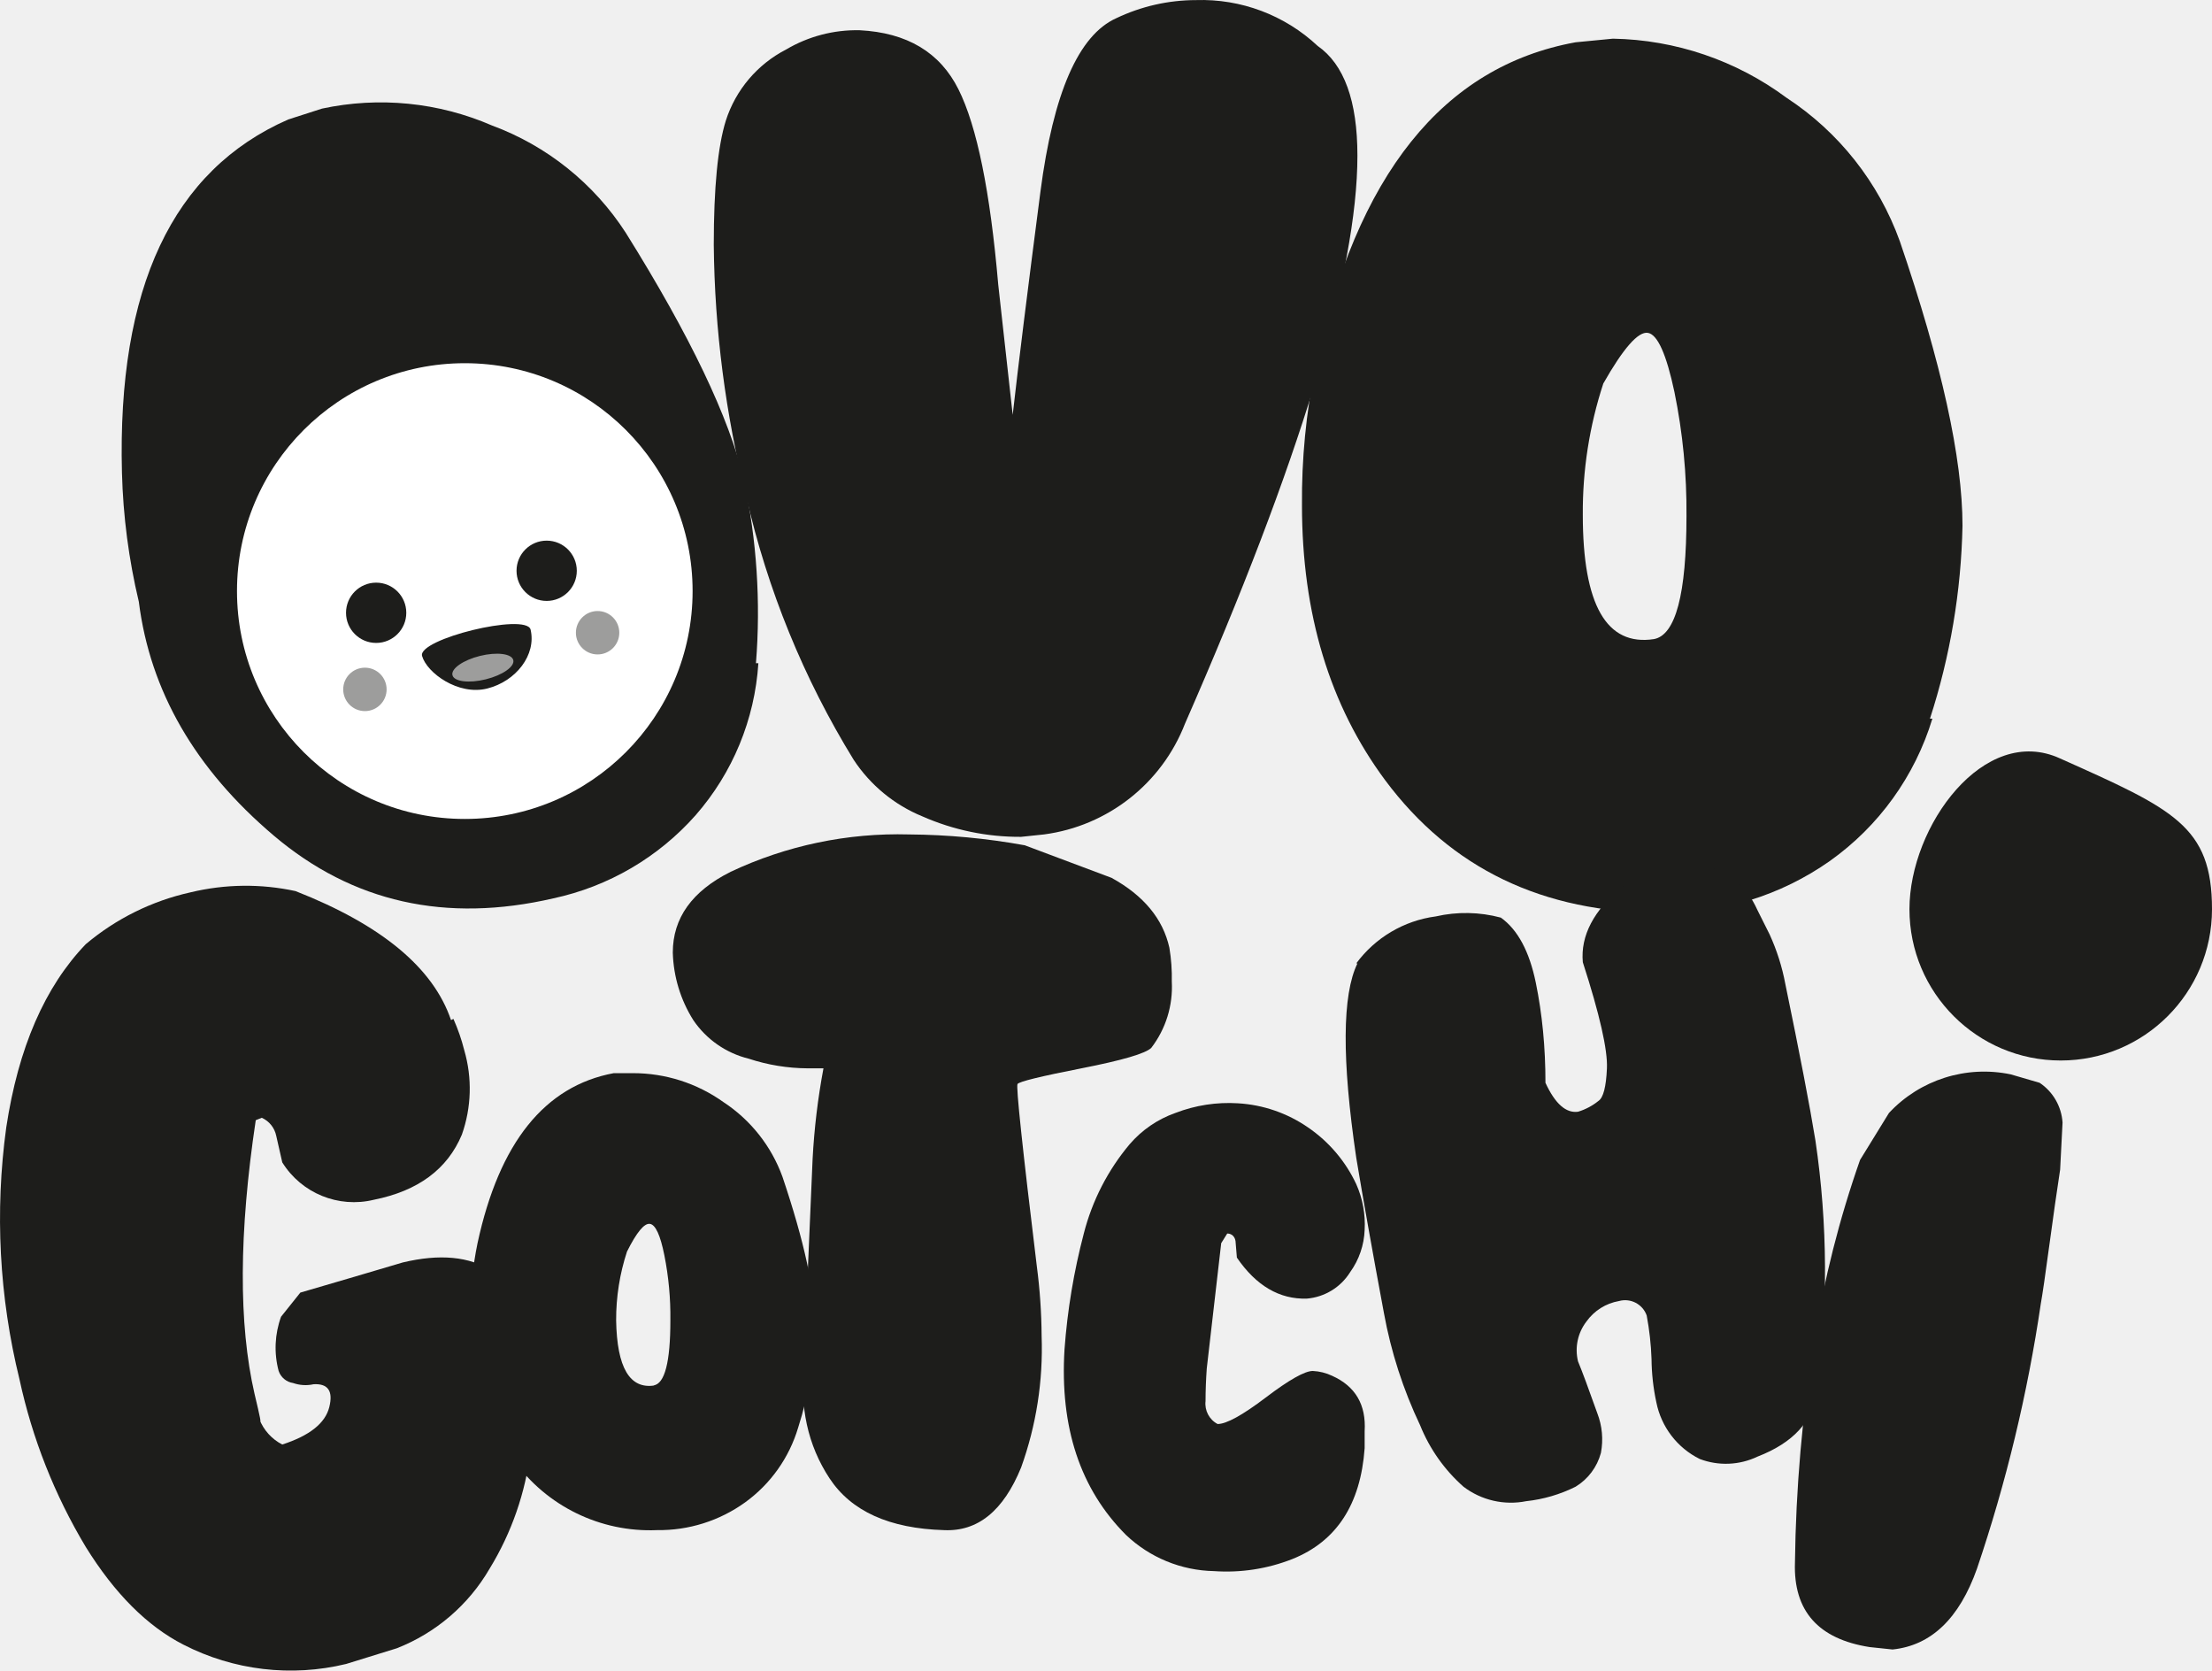
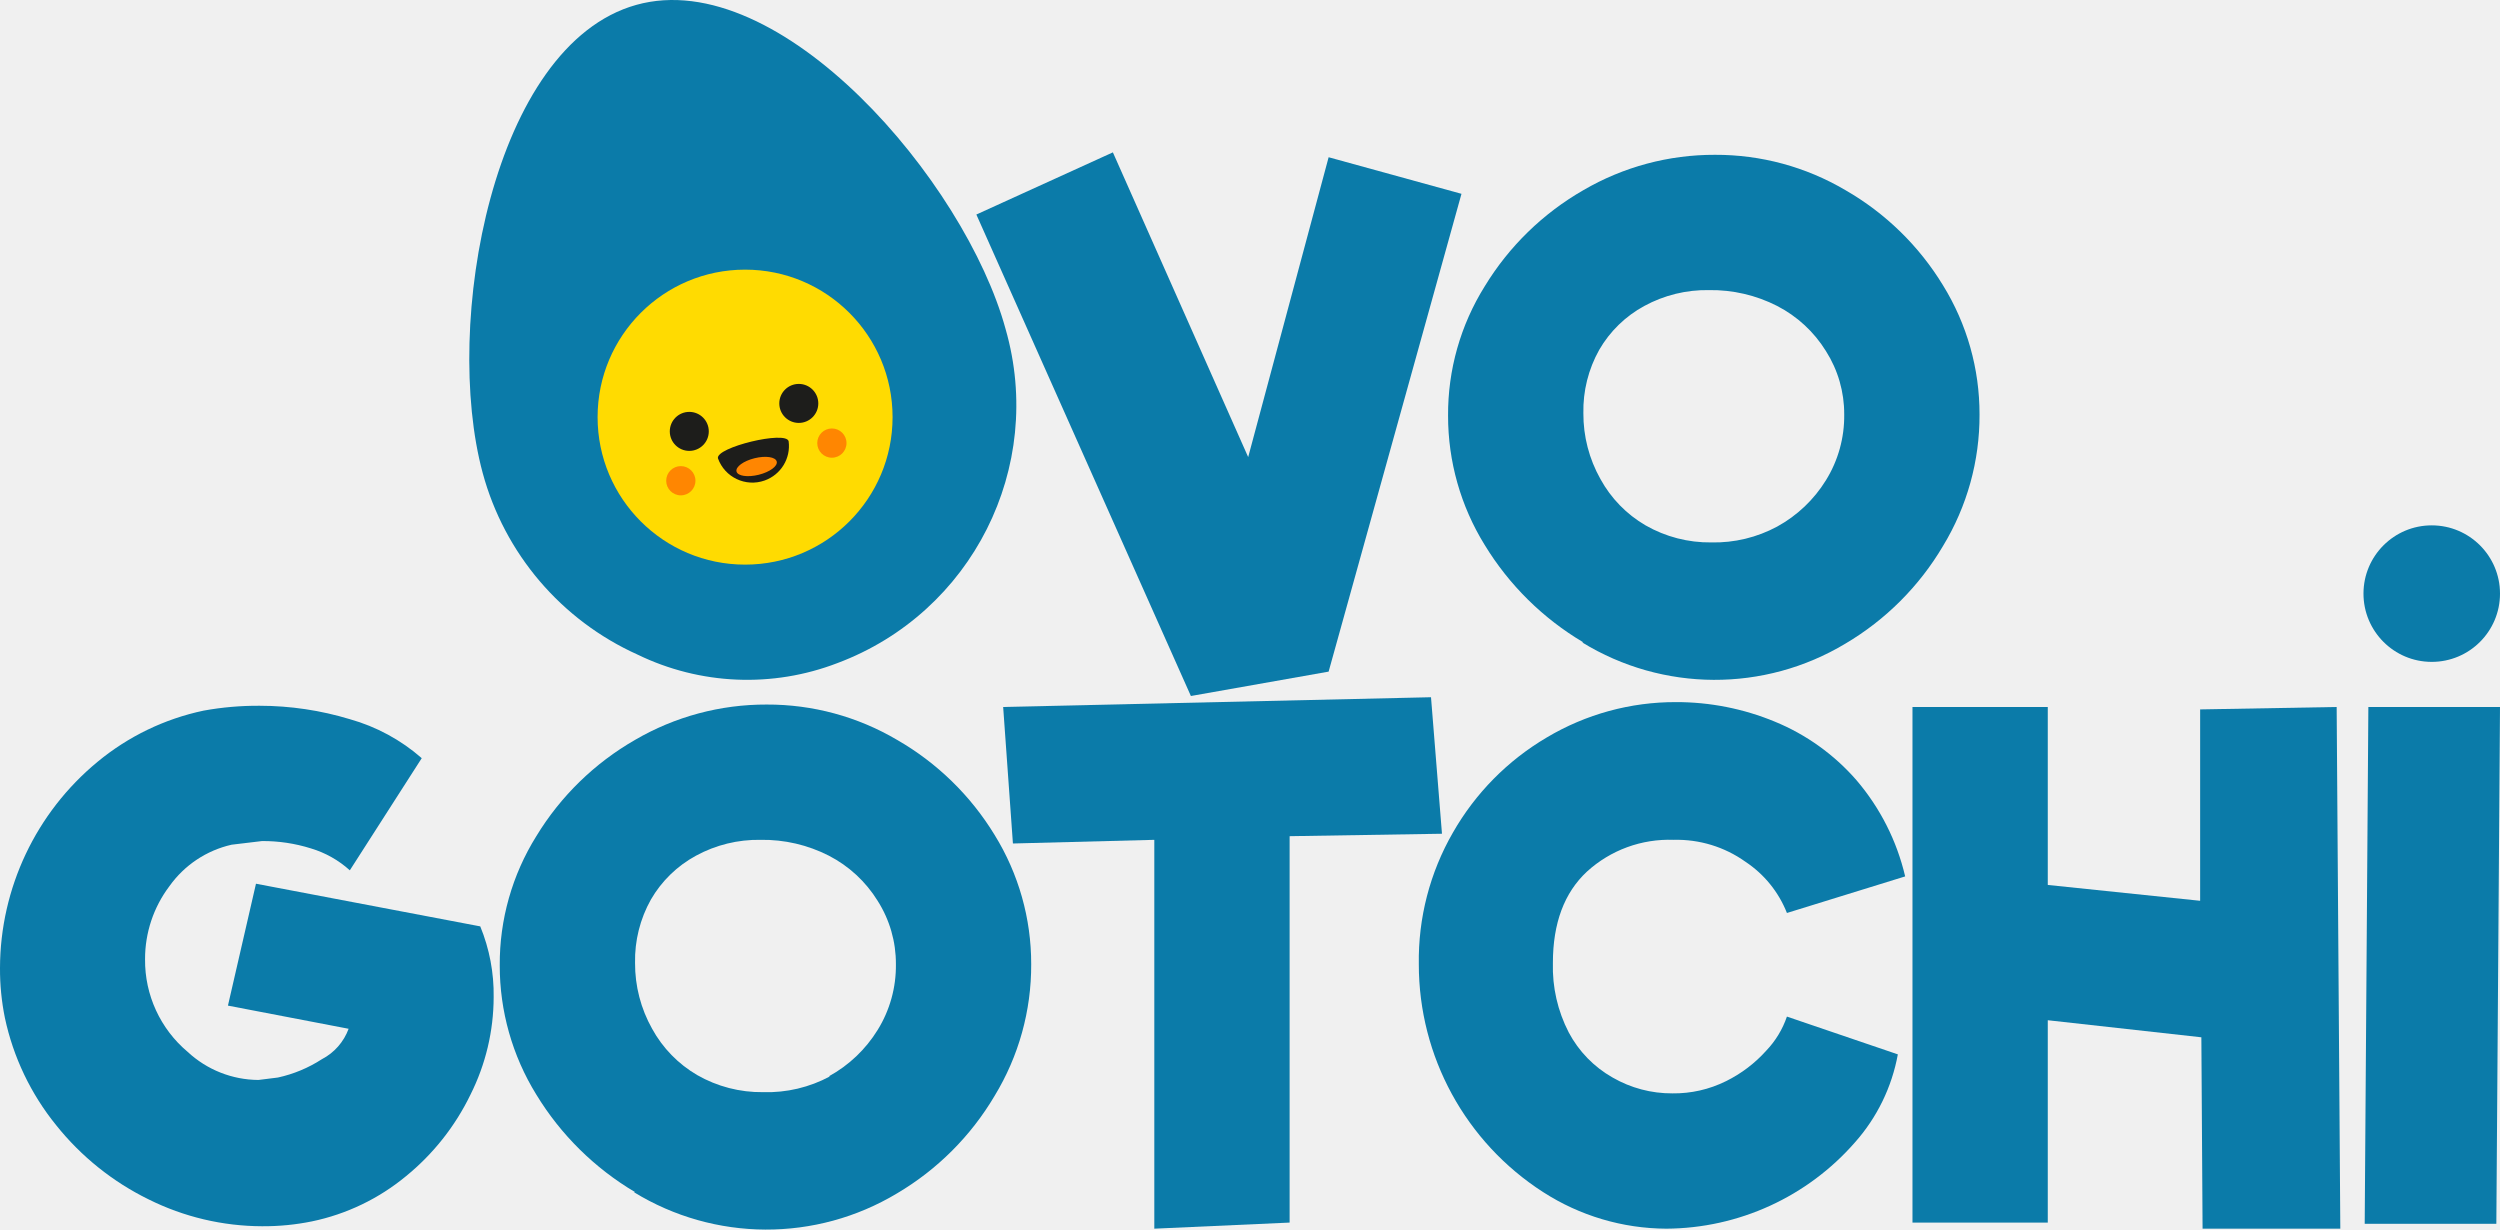
- <svg xmlns="http://www.w3.org/2000/svg" version="1.1" id="Layer_1" x="0px" y="0px" width="306.029px" height="231.055px" viewBox="152.956 280.71 306.029 231.055" enable-background="new 152.956 280.71 306.029 231.055" xml:space="preserve">
-   <path fill="#1D1D1B" d="M257.709,372.439h0.167c-0.499,7.768-3.547,15.153-8.672,21.011c-5.163,5.837-12.059,9.868-19.677,11.507  c-14.897,3.446-27.793,0.556-38.688-8.671c-10.895-9.228-17.121-20.011-18.677-32.351c-1.394-5.851-2.176-11.831-2.334-17.843  c-0.667-25.569,7.004-41.856,23.012-48.86l4.669-1.501c7.889-1.692,16.11-0.876,23.513,2.335c7.613,2.814,14.107,8.022,18.51,14.841  c8.894,14.23,14.341,25.625,16.343,34.185c1.782,8.323,2.344,16.862,1.667,25.347H257.709z" />
-   <path fill="#1D1D1B" d="M335.252,287.06c3.668,2.557,5.502,7.615,5.502,15.175c0,16.12-7.948,42.301-23.846,78.542  c-3.213,8.294-10.693,14.176-19.511,15.342l-3.168,0.333c-4.707,0.031-9.367-0.936-13.674-2.835  c-3.886-1.595-7.199-4.327-9.505-7.837c-6.903-11.224-11.917-23.505-14.842-36.353c-2.875-11.398-4.387-23.098-4.502-34.853  c0-7.893,0.556-13.618,1.667-17.176c1.364-4.256,4.363-7.795,8.338-9.839c3.076-1.82,6.6-2.744,10.173-2.668  c6.559,0.333,11.117,3.057,13.674,8.171c2.557,5.114,4.391,14.119,5.503,27.015l2.001,18.01c0.778-6.893,2.057-17.176,3.835-30.85  s5.281-21.678,10.505-24.013c3.438-1.64,7.197-2.494,11.006-2.501C324.641,280.518,330.699,282.797,335.252,287.06z" />
-   <path fill="#1D1D1B" d="M420.131,380.11h0.167c-2.417,7.947-7.401,14.868-14.175,19.677c-6.824,4.806-15,7.316-23.346,7.171  c-16.342,0-29.072-6.114-38.188-18.344c-7.671-10.339-11.506-23.012-11.506-38.021c-0.054-6.383,0.561-12.755,1.834-19.01  c5.67-26.681,17.676-41.689,36.02-45.024l5.17-0.5c8.66,0.152,17.057,3.01,24.013,8.171c7.241,4.738,12.743,11.704,15.675,19.845  c5.781,16.898,8.672,30.016,8.672,39.354c-0.186,9.066-1.703,18.056-4.503,26.681H420.131z M381.777,369.104L381.777,369.104  c3.001-0.556,4.502-6.226,4.502-17.009c0.049-5.768-0.51-11.525-1.668-17.176c-1.111-5.226-2.334-7.949-3.668-8.171  s-3.391,2.112-6.17,7.004c-1.923,5.866-2.881,12.004-2.836,18.176C371.938,364.379,375.217,370.104,381.777,369.104z" />
-   <path fill="#1D1D1B" d="M215.687,421.633c0.624,1.398,1.126,2.85,1.5,4.336c1.116,3.829,1,7.913-0.333,11.672  c-2.001,4.781-6.059,7.783-12.173,9.006c-4.897,1.193-10.008-0.891-12.673-5.17l-0.834-3.668c-0.225-1.108-0.97-2.04-2.001-2.502  l-0.834,0.334c-2.334,15.563-2.39,28.182-0.167,37.854c0.778,3.225,1.001,4.391,0.667,3.502c0.594,1.515,1.721,2.76,3.169,3.502  c3.779-1.223,5.947-2.946,6.503-5.17c0.556-2.223-0.167-3.279-2.168-3.168c-0.942,0.21-1.924,0.152-2.835-0.167  c-0.926-0.138-1.699-0.78-2.001-1.667c-0.661-2.477-0.544-5.096,0.333-7.504l2.668-3.336l6.837-2.001l7.338-2.168  c5.113-1.223,9.227-0.833,12.34,1.167c2.514,2.557,4.199,5.811,4.836,9.339c1.105,5.097,1.274,10.352,0.5,15.509  c-0.687,5.793-2.621,11.368-5.669,16.342c-2.915,5.014-7.44,8.893-12.84,11.006l-7.004,2.168c-7.581,1.84-15.571,0.893-22.512-2.668  c-5.002-2.557-9.505-7.06-13.507-13.508c-4.309-7.17-7.407-15.002-9.172-23.179c-2.808-11.397-3.431-23.224-1.834-34.853  c1.667-11.006,5.336-19.455,11.006-25.348c4.185-3.527,9.163-5.988,14.508-7.17c4.762-1.147,9.721-1.205,14.508-0.167  c11.896,4.669,19.066,10.617,21.512,17.843L215.687,421.633z" />
-   <path fill="#1D1D1B" d="M263.379,478.164L263.379,478.164c-1.238,4.16-3.818,7.796-7.337,10.338  c-3.542,2.551-7.809,3.896-12.173,3.836c-7.824,0.335-15.288-3.303-19.844-9.672c-4.136-5.834-6.245-12.863-6.003-20.012  c-0.015-3.36,0.32-6.713,1.001-10.005c3.001-13.896,9.283-21.733,18.844-23.513h2.668c4.484-0.002,8.856,1.396,12.507,4.002  c3.77,2.473,6.637,6.1,8.171,10.34c3.002,8.893,4.502,15.785,4.502,20.678C265.622,468.914,264.835,473.633,263.379,478.164z   M243.368,472.326L243.368,472.326c1.556-0.222,2.334-3.223,2.334-9.004c0.037-3.023-0.243-6.041-0.834-9.006  c-0.556-2.779-1.223-4.225-2.001-4.335c-0.778-0.111-1.834,1.167-3.168,3.835c-1.005,3.068-1.512,6.277-1.501,9.506  c0.111,6.559,1.89,9.561,5.336,9.004H243.368z" />
-   <path fill="#1D1D1B" d="M314.74,411.794L314.74,411.794c0.257,1.542,0.369,3.106,0.334,4.669c0.179,3.298-0.826,6.551-2.836,9.172  c-0.777,0.778-4.002,1.723-9.671,2.835c-5.67,1.112-8.616,1.835-8.838,2.167c-0.222,0.334,0.667,8.728,2.668,25.182  c0.423,3.207,0.646,6.437,0.667,9.672c0.223,6.184-0.739,12.354-2.834,18.176c-2.446,6.004-6.003,8.895-10.672,8.672  c-7.56-0.223-12.841-2.613-15.842-7.171c-3.002-4.558-4.169-9.894-3.502-16.009c0.667-6.114,0.833-10.339,0.5-12.674l0.667-15.508  c0.223-4.197,0.725-8.376,1.501-12.507h-2.168c-2.777-0.015-5.534-0.464-8.171-1.334c-3.13-0.768-5.863-2.669-7.671-5.337  c-1.764-2.803-2.742-6.027-2.835-9.338c0-4.78,2.668-8.505,8.004-11.173c7.708-3.634,16.162-5.404,24.681-5.169  c5.369,0.038,10.726,0.54,16.009,1.5l12.007,4.503C311.183,404.568,313.851,407.791,314.74,411.794z" />
-   <path fill="#1D1D1B" d="M341.755,478.664L341.755,478.664v1.167c0,0.556,0,0.944,0,1.167c-0.556,7.782-3.892,12.896-10.005,15.342  c-3.444,1.356-7.147,1.926-10.84,1.668c-4.54-0.089-8.883-1.873-12.174-5.003c-6.336-6.337-9.171-14.897-8.504-25.681  c0.396-5.407,1.289-10.766,2.668-16.009c1.159-4.537,3.325-8.755,6.337-12.341c1.695-1.976,3.88-3.471,6.337-4.335  c2.76-1.065,5.719-1.521,8.671-1.334c3.468,0.207,6.813,1.36,9.672,3.335c2.886,1.969,5.188,4.676,6.671,7.838  c0.889,1.988,1.288,4.162,1.167,6.336c-0.078,2.101-0.774,4.131-2.001,5.837c-1.309,2.103-3.535,3.464-6.004,3.669  c-3.779,0.111-7.004-1.779-9.672-5.67c0-0.111-0.055-0.778-0.166-2.001c0-0.834-0.5-1.334-1.168-1.334l-0.834,1.334l-2,17.343  c-0.111,1.557-0.168,3.057-0.168,4.502c-0.15,1.3,0.512,2.559,1.668,3.169c1.223,0,3.447-1.224,6.67-3.669  c3.225-2.445,5.393-3.668,6.504-3.668c0.925,0.043,1.832,0.27,2.668,0.666C340.477,472.438,341.977,474.995,341.755,478.664z" />
-   <path fill="#1D1D1B" d="M340.754,413.962h-0.166c2.633-3.573,6.605-5.921,11.006-6.504c2.971-0.68,6.062-0.622,9.005,0.167  c2.335,1.668,3.946,4.669,4.836,9.005c0.89,4.335,1.334,8.949,1.334,13.841c1.334,2.891,2.835,4.225,4.503,4.002  c1.033-0.312,1.995-0.822,2.834-1.5c0.668-0.445,1.057-1.946,1.168-4.503c0.111-2.558-1.001-7.448-3.336-14.675  c-0.333-3.668,1.502-7.17,5.504-10.506c1.915-1.041,4.007-1.721,6.17-2.001c1.639-0.403,3.315-0.628,5.002-0.667  c3.336,0.334,5.837,2.334,7.504,6.004l1.668,3.334c0.998,2.184,1.727,4.479,2.168,6.838c2.001,9.672,3.391,16.898,4.169,21.678  c1.706,11.551,1.763,23.286,0.167,34.853c-0.557,4.003-3.279,6.948-8.172,8.839c-2.51,1.201-5.402,1.321-8.004,0.333  c-3.109-1.538-5.328-4.435-6.003-7.837c-0.427-1.974-0.649-3.985-0.667-6.004c-0.072-2.016-0.295-4.021-0.668-6.004  c-0.553-1.571-2.229-2.445-3.835-2c-1.815,0.315-3.433,1.334-4.503,2.834c-1.203,1.562-1.632,3.587-1.166,5.504  c0.555,1.334,1.445,3.724,2.668,7.17c0.68,1.751,0.854,3.658,0.5,5.503c-0.523,1.949-1.777,3.622-3.502,4.669  c-2.143,1.068-4.457,1.745-6.837,2.002c-3.044,0.604-6.2-0.124-8.671-2.002c-2.635-2.33-4.689-5.242-6.004-8.504  c-2.342-4.928-4.024-10.142-5.003-15.509c-1.556-8.338-2.835-15.509-3.835-21.512C338.586,427.246,338.643,418.297,340.754,413.962z  " />
-   <path fill="#1D1D1B" d="M437.974,442.477c-0.444,2.891-0.944,6.393-1.501,10.506c-0.556,4.113-0.944,6.782-1.167,8.005  c-1.833,12.47-4.792,24.749-8.838,36.687c-2.446,6.893-6.337,10.617-11.673,11.173l-3.169-0.333  c-7.114-1.112-10.562-5.004-10.339-11.674c0.125-10.279,1.016-20.536,2.668-30.684c1.358-8.51,3.479-16.882,6.337-25.014  l4.003-6.503c4.295-4.6,10.682-6.622,16.842-5.337l4.002,1.168c1.855,1.241,3.027,3.275,3.169,5.503L437.974,442.477z" />
-   <path fill="#1D1D1B" d="M458.985,406.457c0,11.559-9.37,20.929-20.929,20.929c-11.558,0-20.928-9.37-20.928-20.929l0,0  c0-11.506,10.34-25.68,20.845-20.844C453.648,392.617,458.985,394.951,458.985,406.457z" />
-   <circle fill="#FFFFFF" cx="217.26" cy="362.461" r="31.517" />
-   <circle fill="#1D1D1B" cx="204.997" cy="365.464" r="4.169" />
-   <circle fill="#1D1D1B" cx="228.587" cy="359.653" r="4.169" />
-   <circle fill="#9D9D9C" cx="203.441" cy="376.058" r="3.002" />
-   <circle fill="#9D9D9C" cx="235.634" cy="368.222" r="3.002" />
-   <path fill="#1D1D1B" d="M226.358,367.77c-0.667-2.334-15.675,1.334-15.008,3.669c0.667,2.335,5.003,5.503,9.005,4.502  S227.192,371.271,226.358,367.77z" />
-   <ellipse transform="matrix(-0.2404 -0.9707 0.9707 -0.2404 -89.5352 676.0416)" fill="#9D9D9C" cx="219.75" cy="373.054" rx="1.668" ry="4.335" />
+ <svg xmlns="http://www.w3.org/2000/svg" version="1.1" id="Layer_1" x="0px" y="0px" width="306px" height="150.5px" viewBox="153 320.859 306 150.5" enable-background="new 153 320.859 306 150.5" xml:space="preserve">
+   <path fill="#0B7BA9" d="M331.885,344.582l-16.262,58.484l-16.859,2.984l-26.258-58.933l16.71-7.609l16.561,37.299l9.847-36.702  L331.885,344.582z" />
+   <path fill="#0B7BA9" d="M346.805,399.486c-4.945-2.929-9.096-7.027-12.085-11.936c-2.936-4.752-4.485-10.229-4.476-15.815  c-0.034-5.589,1.518-11.072,4.476-15.814c2.969-4.886,7.126-8.94,12.085-11.786c4.89-2.852,10.452-4.346,16.113-4.327  c5.613-0.021,11.129,1.474,15.964,4.327c4.894,2.813,8.999,6.816,11.936,11.637c2.936,4.752,4.486,10.229,4.476,15.815  c0.026,5.681-1.523,11.259-4.476,16.113c-2.907,4.922-7.014,9.028-11.936,11.936c-9.928,5.97-22.354,5.912-32.227-0.148H346.805z   M370.526,385.312c2.447-1.341,4.503-3.295,5.968-5.669c1.499-2.417,2.275-5.212,2.238-8.057c0.014-2.748-0.764-5.44-2.238-7.758  c-1.451-2.347-3.515-4.255-5.968-5.52c-2.584-1.32-5.453-1.986-8.354-1.94c-2.759-0.048-5.483,0.621-7.907,1.94  c-2.301,1.247-4.211,3.105-5.521,5.371c-1.326,2.367-1.996,5.046-1.939,7.759c-0.015,2.821,0.705,5.598,2.089,8.056  c1.29,2.357,3.198,4.317,5.521,5.669c2.45,1.403,5.232,2.125,8.056,2.089C365.278,387.312,368.054,386.644,370.526,385.312  L370.526,385.312z" />
+   <path fill="#0B7BA9" d="M213.424,442.902c-0.006,4.145-0.977,8.23-2.835,11.936c-1.873,3.87-4.572,7.282-7.907,9.996  c-3.324,2.745-7.267,4.64-11.488,5.52c-2.013,0.411-4.063,0.611-6.117,0.597c-4.816-0.013-9.564-1.136-13.875-3.282  c-4.407-2.156-8.28-5.265-11.339-9.101c-3.095-3.821-5.242-8.32-6.266-13.129c-0.408-2.014-0.608-4.063-0.597-6.117  c0.031-9.762,4.405-19.002,11.936-25.214c3.756-3.108,8.21-5.259,12.979-6.267c2.265-0.413,4.562-0.612,6.863-0.597  c3.741,0.004,7.461,0.557,11.041,1.642c3.253,0.915,6.261,2.546,8.802,4.773l-8.802,13.727c-1.371-1.24-3.002-2.158-4.774-2.686  c-1.931-0.605-3.944-0.908-5.968-0.896l-3.73,0.447c-3.073,0.699-5.781,2.505-7.608,5.073c-1.947,2.577-2.995,5.722-2.984,8.951  c-0.041,4.37,1.874,8.53,5.222,11.339c2.354,2.188,5.441,3.412,8.653,3.432l2.388-0.298c1.91-0.417,3.729-1.176,5.371-2.238  c1.521-0.79,2.692-2.12,3.282-3.729l-14.771-2.835l3.432-14.92l27.452,5.222C212.909,436.992,213.468,439.937,213.424,442.902z" />
+   <path fill="#0B7BA9" d="M230.73,466.773c-4.945-2.928-9.096-7.027-12.085-11.936c-2.936-4.752-4.485-10.229-4.476-15.815  c-0.034-5.589,1.518-11.072,4.476-15.814c2.969-4.886,7.126-8.94,12.085-11.786c4.89-2.852,10.453-4.346,16.113-4.327  c5.614-0.021,11.129,1.474,15.964,4.327c4.894,2.813,8.999,6.816,11.936,11.637c2.936,4.752,4.486,10.229,4.476,15.815  c0.026,5.681-1.523,11.259-4.476,16.112c-2.907,4.923-7.014,9.028-11.936,11.936c-9.928,5.97-22.354,5.912-32.227-0.148H230.73z   M254.453,452.6c2.447-1.341,4.503-3.295,5.968-5.67c1.499-2.417,2.275-5.212,2.238-8.056c0.014-2.748-0.763-5.44-2.238-7.759  c-1.452-2.347-3.515-4.255-5.968-5.521c-2.584-1.319-5.454-1.985-8.355-1.939c-2.759-0.048-5.483,0.621-7.907,1.939  c-2.301,1.247-4.211,3.105-5.521,5.371c-1.326,2.367-1.996,5.046-1.939,7.759c-0.014,2.821,0.706,5.598,2.089,8.057  c1.29,2.356,3.199,4.316,5.521,5.669c2.451,1.403,5.232,2.124,8.057,2.089c2.858,0.086,5.688-0.583,8.205-1.939H254.453z" />
+   <path fill="#0B7BA9" d="M310.849,423.208v47.295l-16.561,0.746v-47.594l-17.307,0.448l-1.194-16.71l52.368-1.193l1.343,16.709  L310.849,423.208z" />
+   <path fill="#0B7BA9" d="M341.881,466.773c-9.494-6.101-15.229-16.615-15.218-27.899c-0.086-5.649,1.357-11.218,4.178-16.113  c2.749-4.815,6.709-8.827,11.488-11.638c4.782-2.848,10.248-4.343,15.814-4.326c4.146-0.008,8.253,0.803,12.085,2.387  c3.844,1.577,7.267,4.029,9.996,7.161c2.904,3.395,4.951,7.437,5.968,11.787l-14.472,4.476c-1.01-2.559-2.78-4.746-5.073-6.267  c-2.563-1.829-5.654-2.771-8.802-2.686c-3.903-0.143-7.706,1.25-10.594,3.88c-2.784,2.586-4.177,6.315-4.177,11.189  c-0.084,2.953,0.583,5.879,1.939,8.504c1.227,2.315,3.09,4.23,5.371,5.521c2.222,1.283,4.744,1.952,7.311,1.939  c2.275,0.031,4.525-0.48,6.564-1.492c1.864-0.917,3.535-2.184,4.923-3.729c1.14-1.192,2.005-2.617,2.537-4.178l13.576,4.625  c-0.728,3.99-2.533,7.705-5.222,10.742c-5.829,6.688-14.253,10.548-23.125,10.593C351.604,471.224,346.375,469.671,341.881,466.773z  " />
+   <path fill="#0B7BA9" d="M276.086,361.143c-4.923-18.053-27.601-44.609-45.206-39.686c-17.605,4.923-23.722,39.089-18.799,57.291  c2.67,9.872,9.623,18.029,18.948,22.229c7.659,3.724,16.52,4.102,24.468,1.045C271.975,395.854,280.939,378.054,276.086,361.143z" />
+   <path fill="#0B7BA9" d="M422.447,447.825l-18.799-2.089v24.767h-16.561v-63.109h16.561v21.782l18.649,1.939v-23.424l16.71-0.298  l0.447,63.855h-16.859L422.447,447.825z" />
+   <path fill="#0B7BA9" d="M442.887,407.394H459l-0.448,63.259h-16.112L442.887,407.394z" />
+   <circle fill="#FFDB01" cx="244.198" cy="371.916" r="18.053" />
+   <circle fill="#1D1D1B" cx="237.369" cy="373.661" r="2.387" />
+   <circle fill="#1D1D1B" cx="250.773" cy="370.237" r="2.387" />
+   <circle fill="#FF8601" cx="236.333" cy="379.701" r="1.79" />
+   <circle fill="#FF8601" cx="254.822" cy="375.093" r="1.79" />
+   <path fill="#1D1D1B" d="M249.529,374.869c-0.298-1.343-8.952,0.746-8.653,2.089c0.83,2.329,3.391,3.543,5.719,2.713  C248.583,378.962,249.806,376.961,249.529,374.869z" />
+   <ellipse transform="matrix(-0.2401 -0.9707 0.9707 -0.2401 -62.2839 707.1298)" fill="#FF8601" cx="245.624" cy="377.942" rx="1.044" ry="2.536" />
+   <circle fill="#0B7BA9" cx="450.645" cy="393.518" r="8.355" />
</svg>
